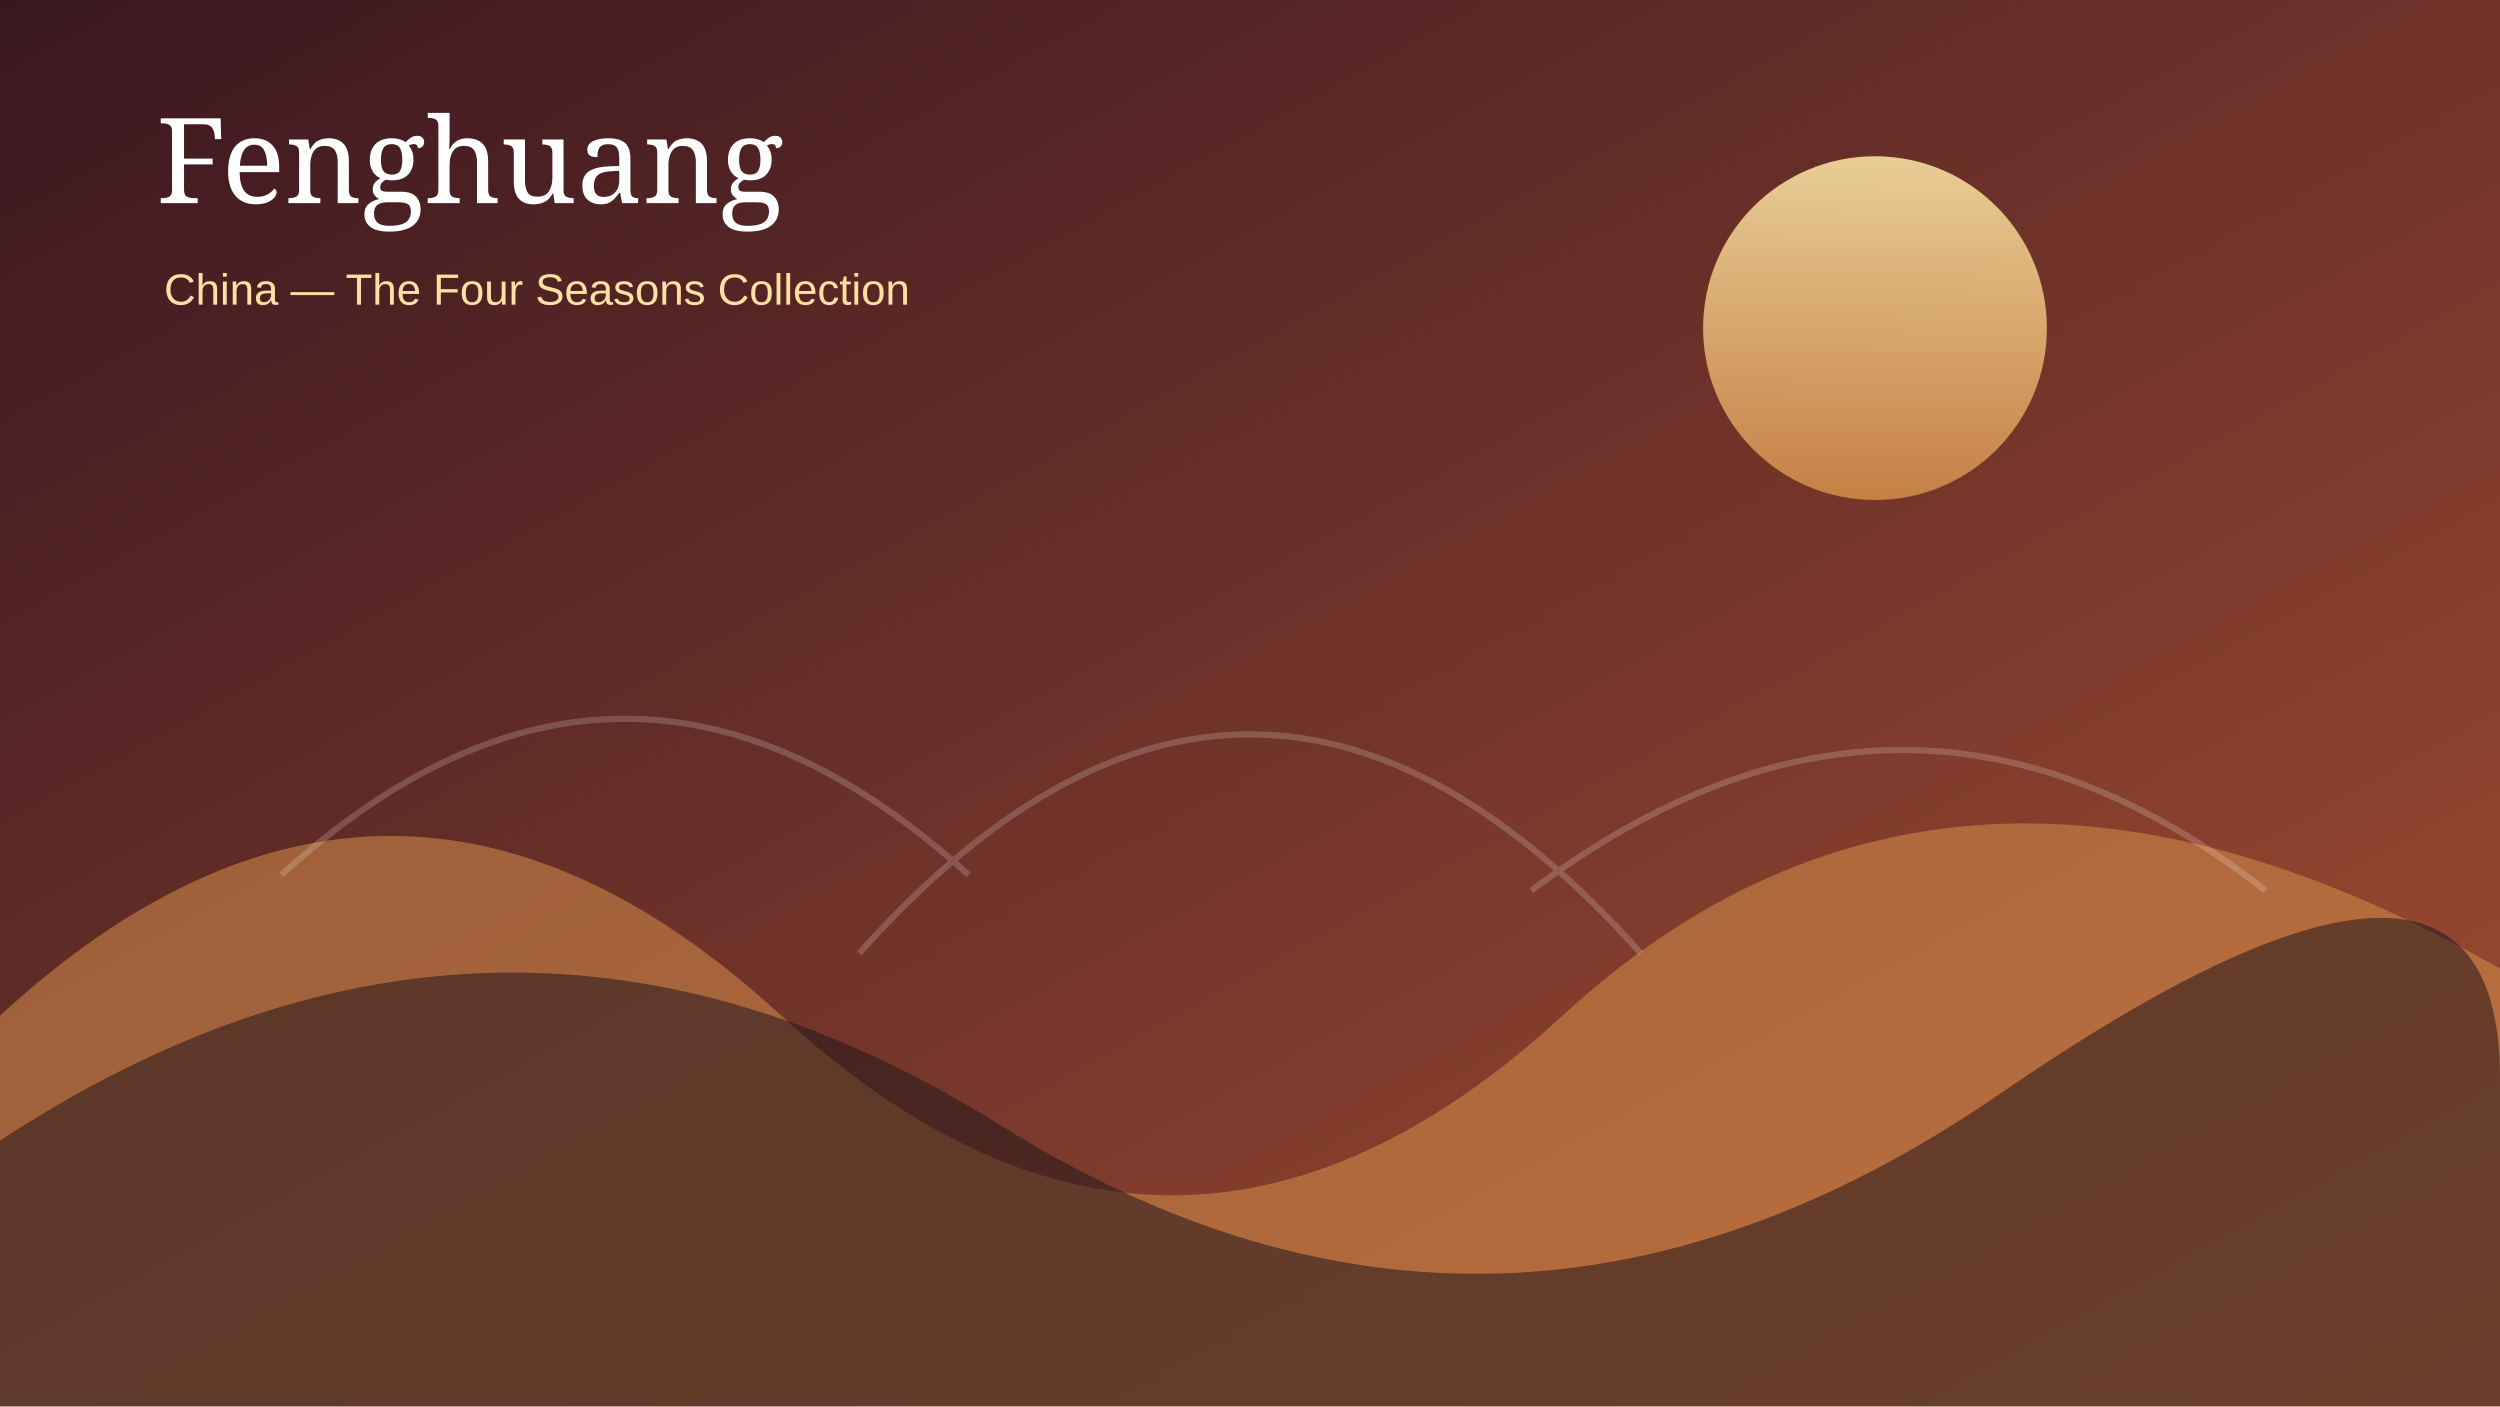
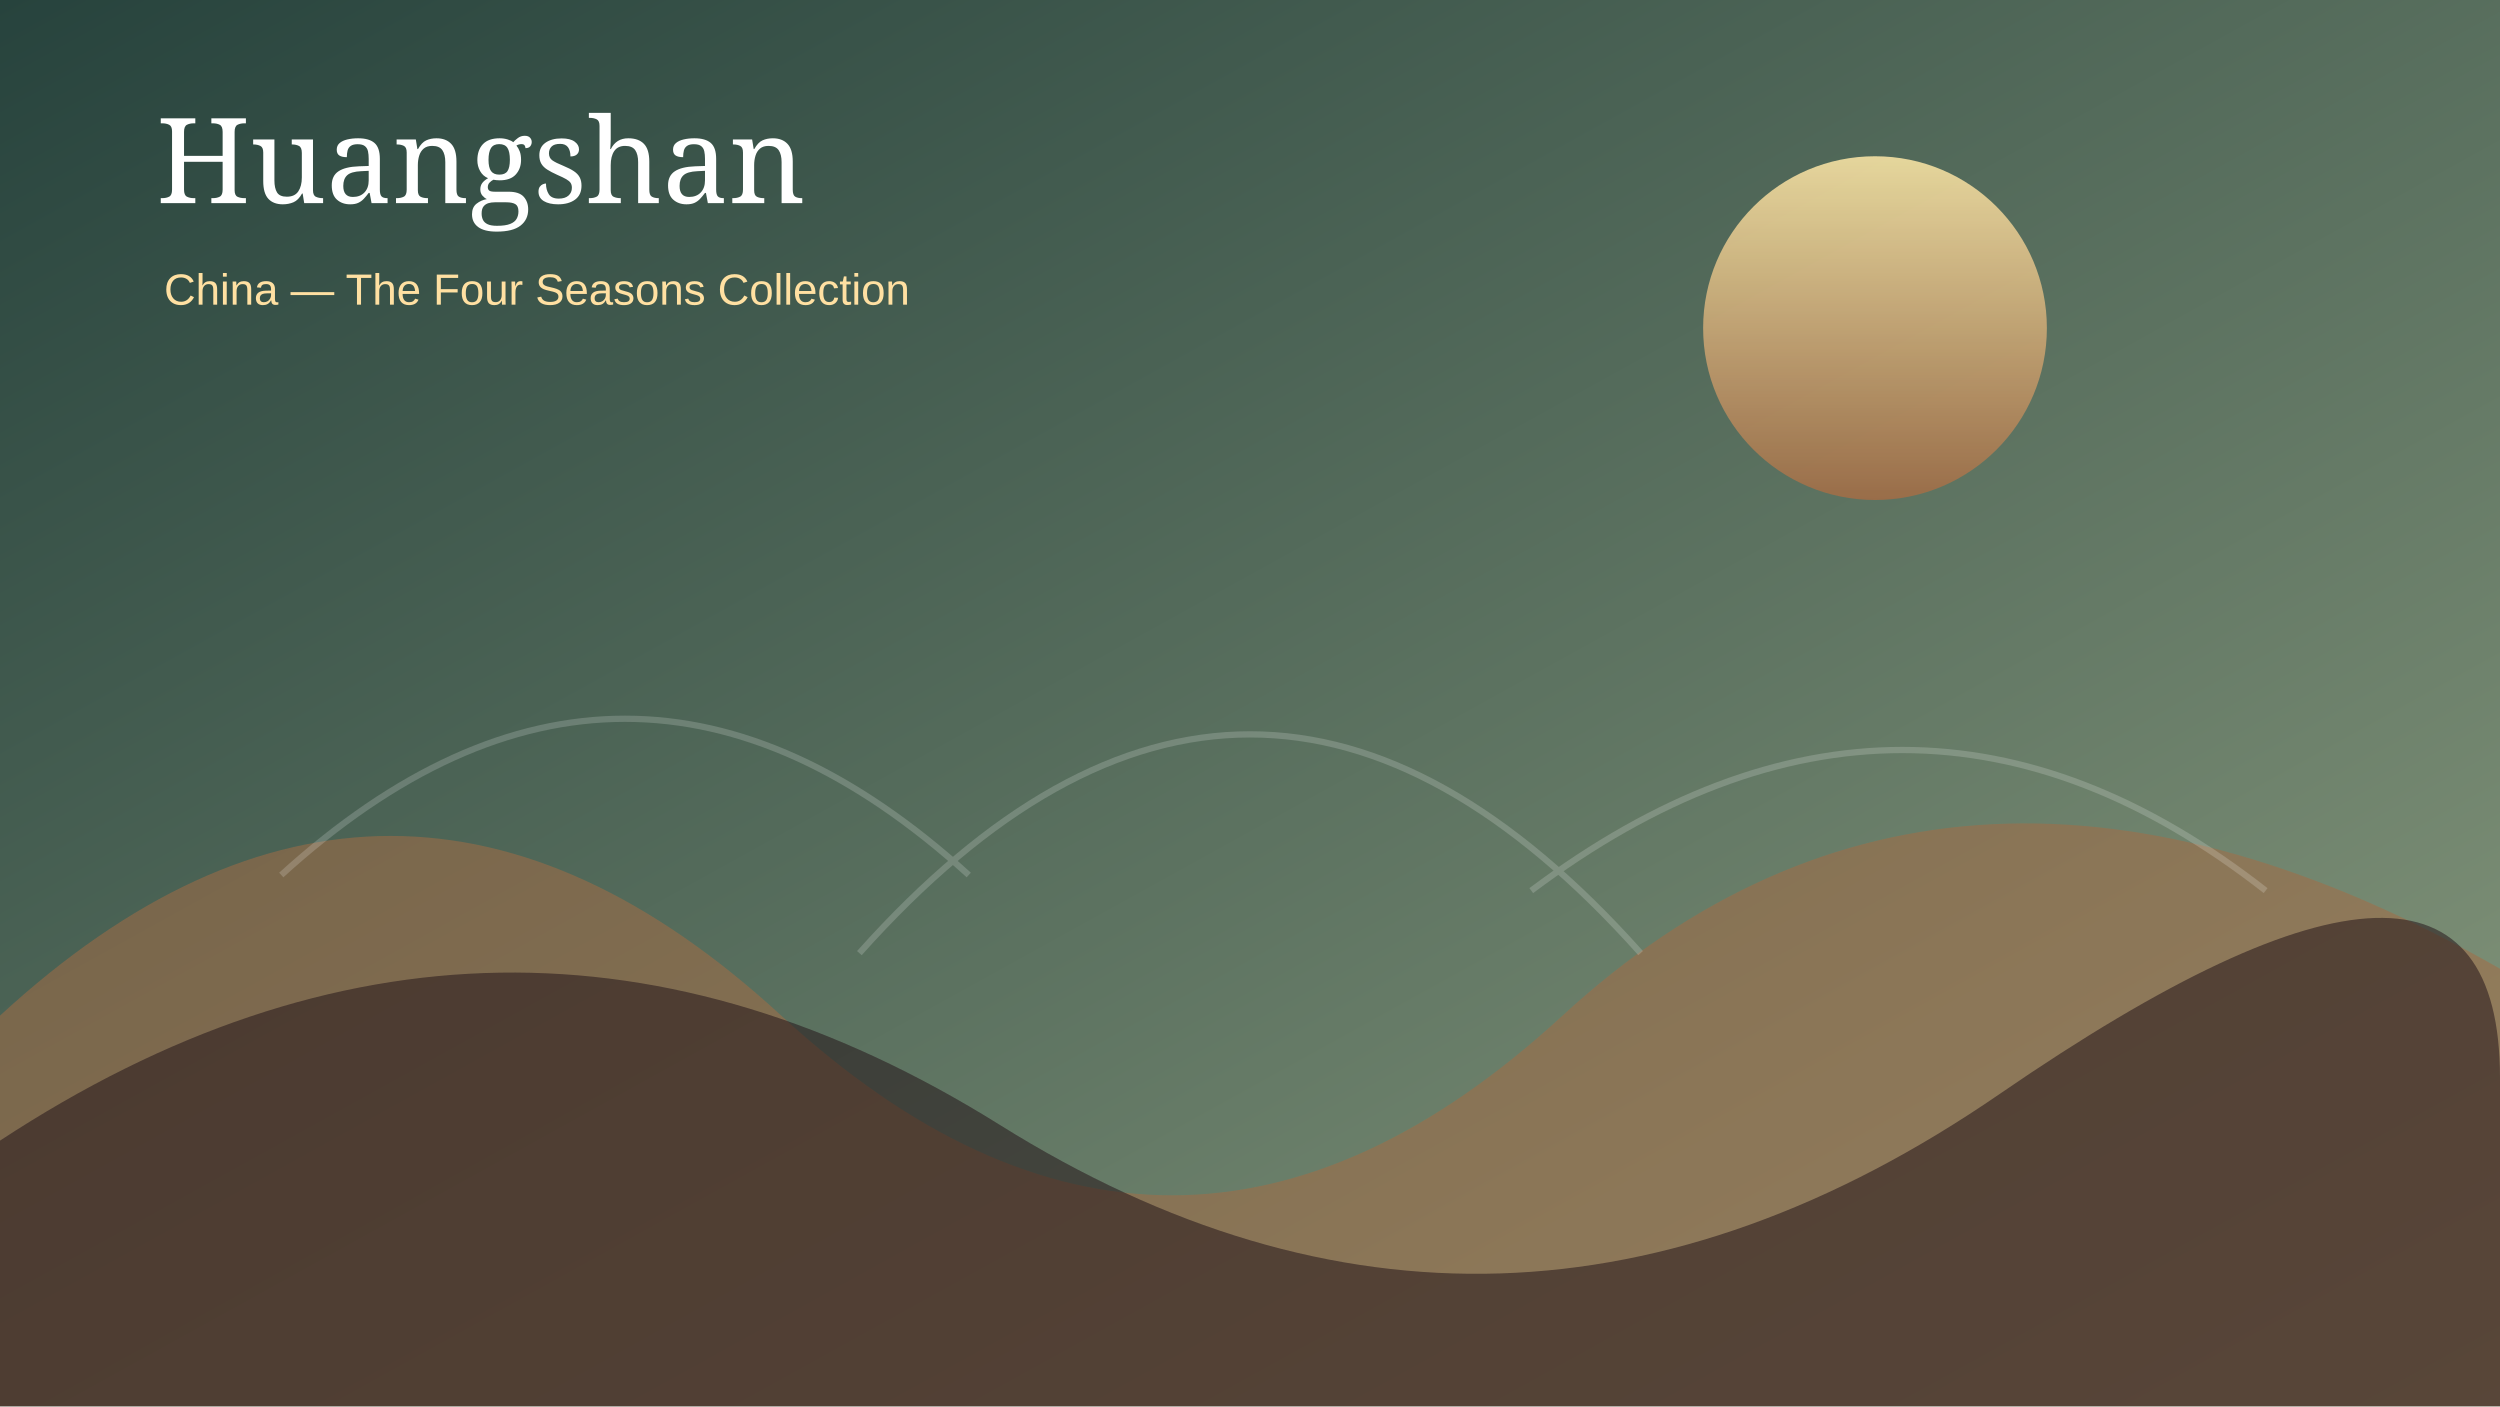
<svg xmlns="http://www.w3.org/2000/svg" viewBox="0 0 1600 900">
  <defs>
    <linearGradient id="bg" x1="0" y1="0" x2="1" y2="1">
-       <stop stop-color="#3a1720" />
-       <stop offset="1" stop-color="#a44f32" />
+       <stop stop-color="#27433d" />
+       <stop offset="1" stop-color="#899a7e" />
    </linearGradient>
    <linearGradient id="sun" x1="0" y1="0" x2="0" y2="1">
      <stop stop-color="#ffe9a8" />
-       <stop offset="1" stop-color="#d38d4a" />
+       <stop offset="1" stop-color="#a36c45" />
    </linearGradient>
  </defs>
  <rect width="1600" height="900" fill="url(#bg)" />
  <circle cx="1200" cy="210" r="110" fill="url(#sun)" opacity=".85" />
-   <path d="M0 650 Q250 420 500 650 T1000 650 T1600 620 V900 H0Z" fill="#d38d4a" opacity=".55" />
+   <path d="M0 650 Q250 420 500 650 T1000 650 T1600 620 V900 H0Z" fill="#a36c45" opacity=".55" />
  <path d="M0 730 Q320 520 640 720 T1280 700 T1600 690 V900 H0Z" fill="#24151a" opacity=".55" />
  <g fill="none" stroke="#fff" opacity=".18" stroke-width="4">
    <path d="M180 560 Q400 360 620 560" />
    <path d="M550 610 Q800 330 1050 610" />
    <path d="M980 570 Q1220 390 1450 570" />
  </g>
-   <text x="100" y="130" fill="#fff" font-size="76" font-family="Georgia,serif">Fenghuang</text>
+   <text x="100" y="130" fill="#fff" font-size="76" font-family="Georgia,serif">Huangshan</text>
  <text x="105" y="195" fill="#ffe0a2" font-size="28" font-family="Arial,sans-serif">China — The Four Seasons Collection</text>
</svg>
